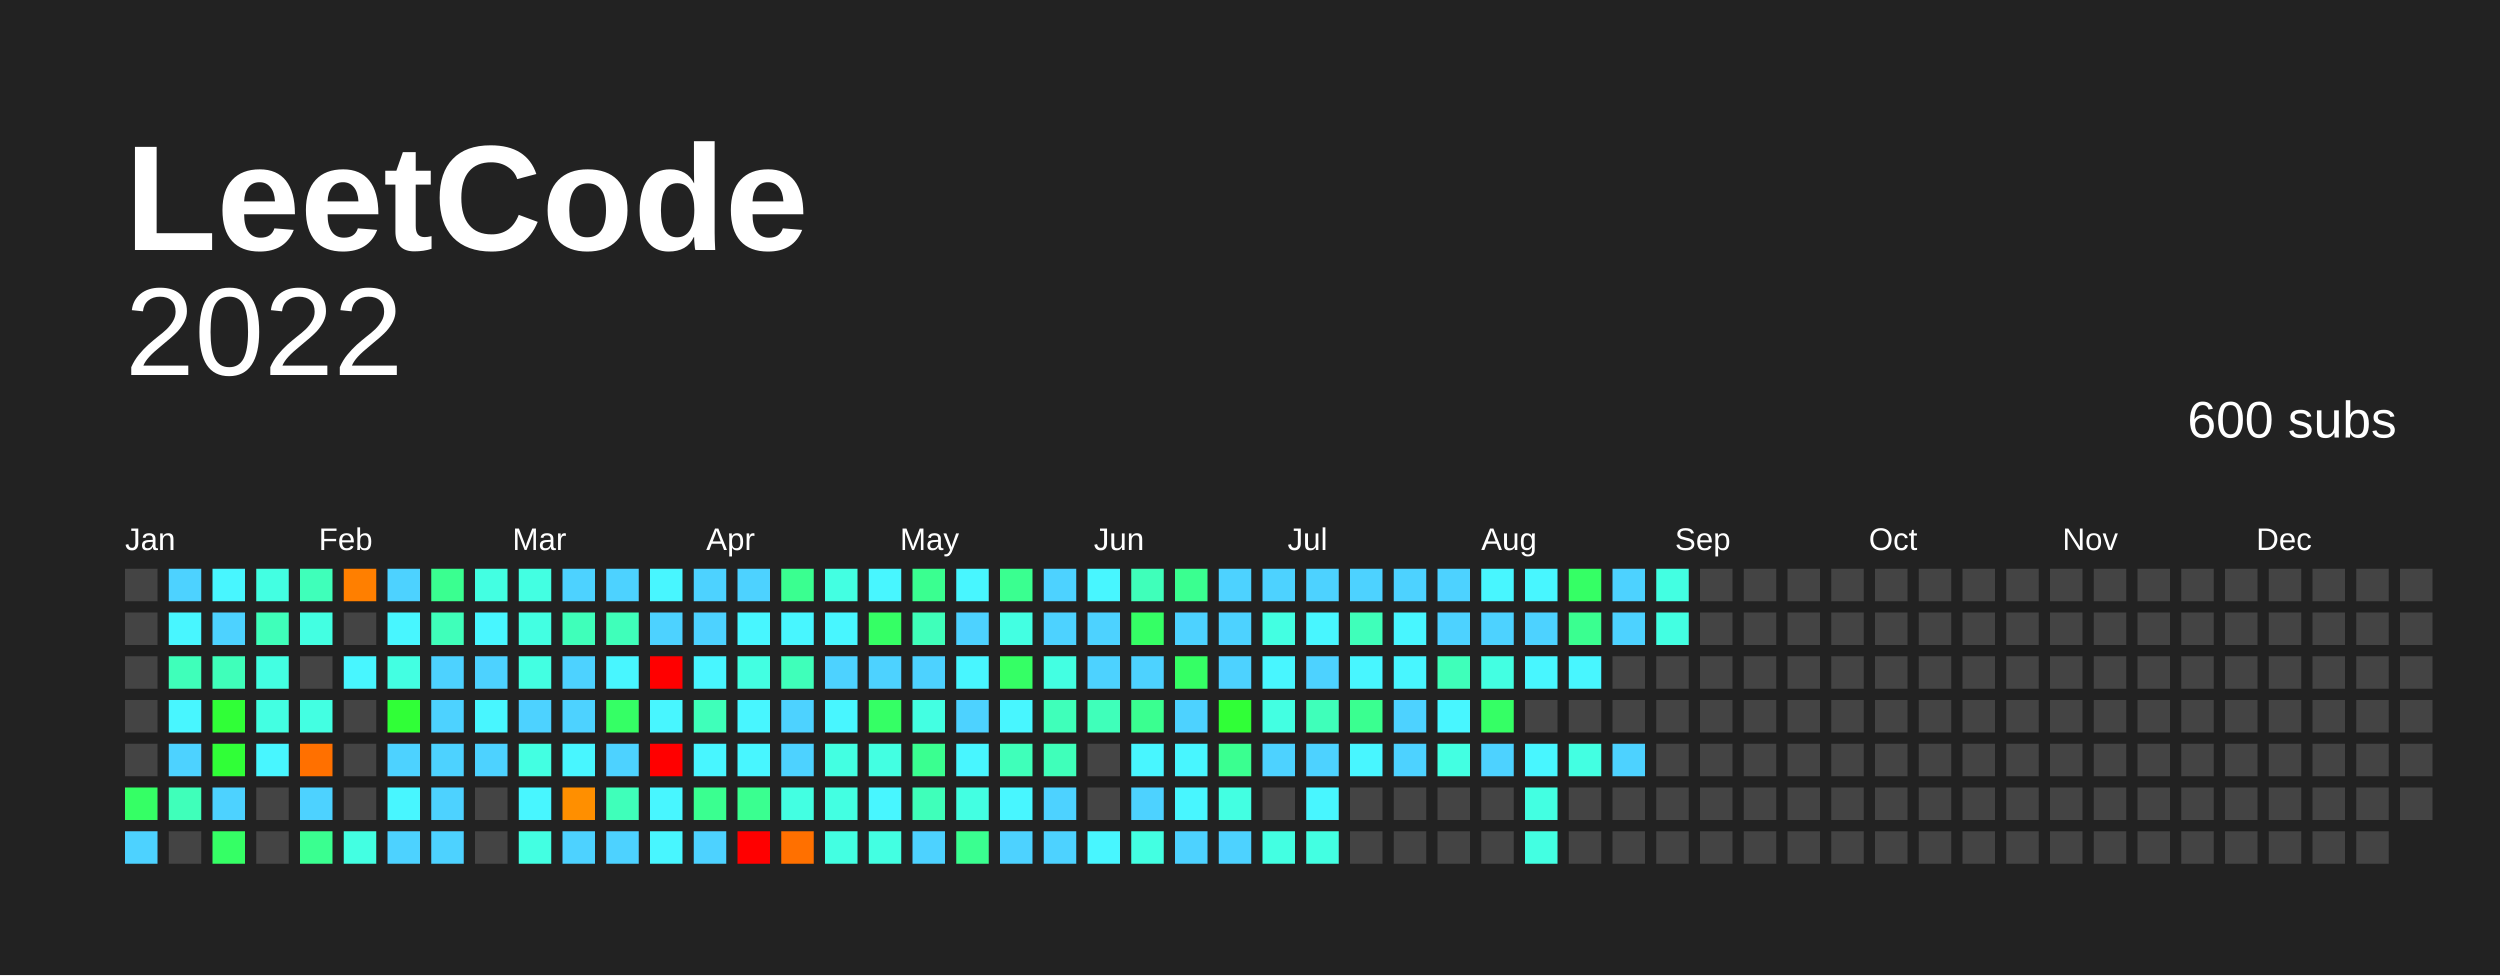
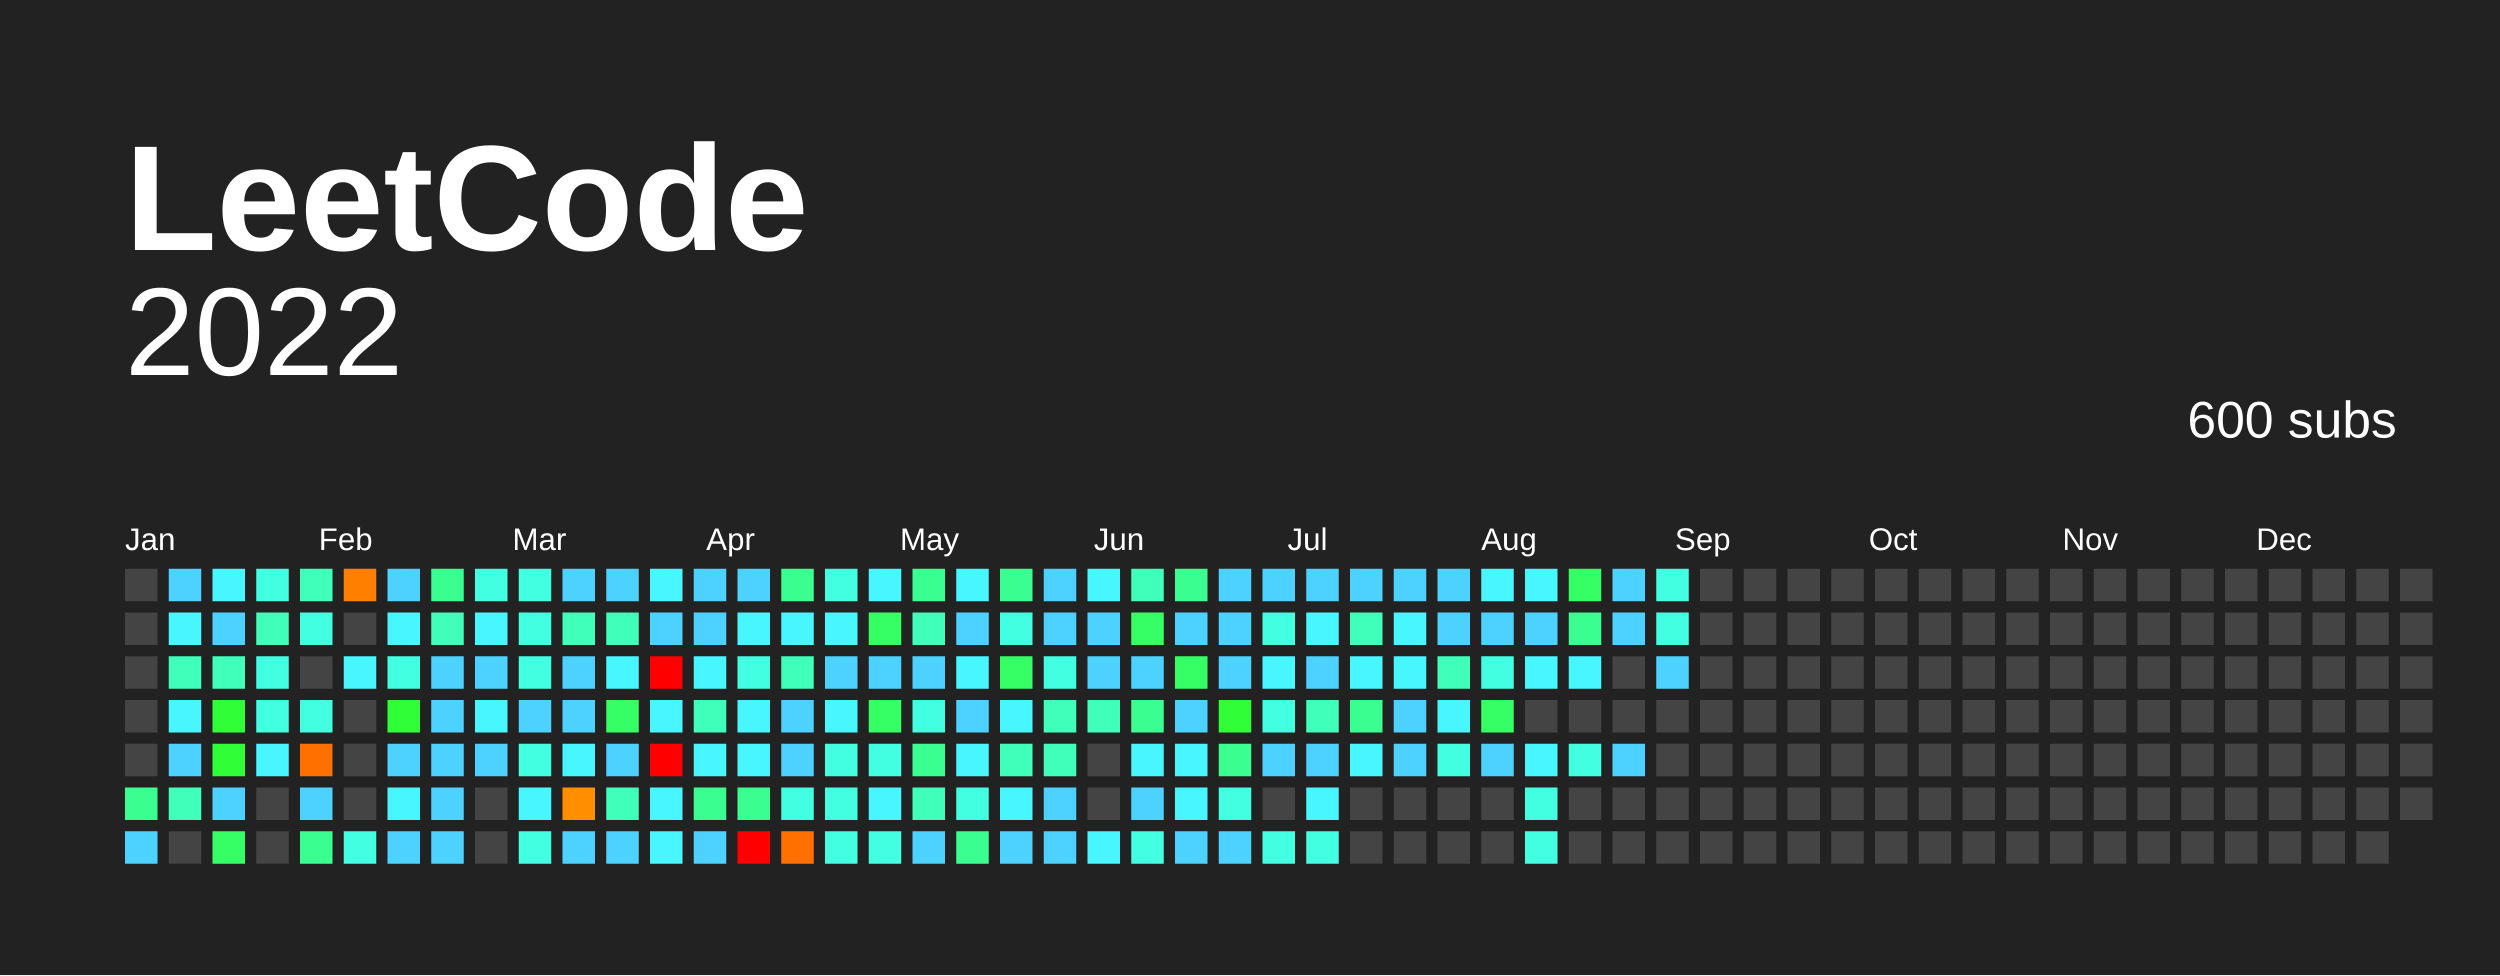
<svg xmlns="http://www.w3.org/2000/svg" baseProfile="full" height="78mm" version="1.1" viewBox="0,0,200,78" width="200mm">
  <defs />
  <rect fill="#222222" height="78" width="200" x="0" y="0" />
  <text fill="#FFFFFF" style="font-size:12px; font-family:Arial; font-weight:bold;" x="10" y="20"> LeetCode</text>
  <text alignment-baseline="hanging" fill="#FFFFFF" style="font-size:10.0px; font-family:Arial;" x="10" y="30">2022</text>
  <text alignment-baseline="hanging" fill="#FFFFFF" style="font-size:4.125px; font-family:Arial;" x="175" y="35">600 subs</text>
  <text fill="#FFFFFF" style="font-size:2.5px; font-family:Arial" x="10.0" y="44">Jan</text>
  <text fill="#FFFFFF" style="font-size:2.5px; font-family:Arial" x="25.5" y="44">Feb</text>
  <text fill="#FFFFFF" style="font-size:2.5px; font-family:Arial" x="41.0" y="44">Mar</text>
  <text fill="#FFFFFF" style="font-size:2.5px; font-family:Arial" x="56.5" y="44">Apr</text>
  <text fill="#FFFFFF" style="font-size:2.5px; font-family:Arial" x="72.0" y="44">May</text>
  <text fill="#FFFFFF" style="font-size:2.5px; font-family:Arial" x="87.5" y="44">Jun</text>
  <text fill="#FFFFFF" style="font-size:2.5px; font-family:Arial" x="103.0" y="44">Jul</text>
  <text fill="#FFFFFF" style="font-size:2.5px; font-family:Arial" x="118.5" y="44">Aug</text>
  <text fill="#FFFFFF" style="font-size:2.5px; font-family:Arial" x="134.0" y="44">Sep</text>
  <text fill="#FFFFFF" style="font-size:2.5px; font-family:Arial" x="149.5" y="44">Oct</text>
  <text fill="#FFFFFF" style="font-size:2.5px; font-family:Arial" x="165.0" y="44">Nov</text>
  <text fill="#FFFFFF" style="font-size:2.5px; font-family:Arial" x="180.5" y="44">Dec</text>
  <rect fill="#444444" height="2.6" width="2.6" x="10.0" y="45.5" />
  <rect fill="#444444" height="2.6" width="2.6" x="10.0" y="49.0" />
  <rect fill="#444444" height="2.6" width="2.6" x="10.0" y="52.5" />
  <rect fill="#444444" height="2.6" width="2.6" x="10.0" y="56.0" />
  <rect fill="#444444" height="2.6" width="2.6" x="10.0" y="59.5" />
-   <rect fill="#35ff65" height="2.6" width="2.6" x="10.0" y="63.0" />
+   <rect fill="#3aff90" height="2.6" width="2.6" x="10.0" y="63.0" />
  <rect fill="#4dd2ff" height="2.6" width="2.6" x="10.0" y="66.5" />
  <rect fill="#4dd2ff" height="2.6" width="2.6" x="13.5" y="45.5" />
  <rect fill="#48f6ff" height="2.6" width="2.6" x="13.5" y="49.0" />
  <rect fill="#3fffba" height="2.6" width="2.6" x="13.5" y="52.5" />
  <rect fill="#48f6ff" height="2.6" width="2.6" x="13.5" y="56.0" />
  <rect fill="#4dd2ff" height="2.6" width="2.6" x="13.5" y="59.5" />
  <rect fill="#3fffba" height="2.6" width="2.6" x="13.5" y="63.0" />
  <rect fill="#444444" height="2.6" width="2.6" x="13.5" y="66.5" />
  <rect fill="#48f6ff" height="2.6" width="2.6" x="17.0" y="45.5" />
  <rect fill="#4dd2ff" height="2.6" width="2.6" x="17.0" y="49.0" />
  <rect fill="#3fffba" height="2.6" width="2.6" x="17.0" y="52.5" />
  <rect fill="#30ff37" height="2.6" width="2.6" x="17.0" y="56.0" />
  <rect fill="#30ff37" height="2.6" width="2.6" x="17.0" y="59.5" />
  <rect fill="#4dd2ff" height="2.6" width="2.6" x="17.0" y="63.0" />
  <rect fill="#35ff65" height="2.6" width="2.6" x="17.0" y="66.5" />
  <rect fill="#43ffe2" height="2.6" width="2.6" x="20.5" y="45.5" />
  <rect fill="#3fffba" height="2.6" width="2.6" x="20.5" y="49.0" />
  <rect fill="#43ffe2" height="2.6" width="2.6" x="20.5" y="52.5" />
  <rect fill="#43ffe2" height="2.6" width="2.6" x="20.5" y="56.0" />
  <rect fill="#48f6ff" height="2.6" width="2.6" x="20.5" y="59.5" />
  <rect fill="#444444" height="2.6" width="2.6" x="20.5" y="63.0" />
  <rect fill="#444444" height="2.6" width="2.6" x="20.5" y="66.5" />
  <rect fill="#3fffba" height="2.6" width="2.6" x="24.0" y="45.5" />
  <rect fill="#43ffe2" height="2.6" width="2.6" x="24.0" y="49.0" />
  <rect fill="#444444" height="2.6" width="2.6" x="24.0" y="52.5" />
  <rect fill="#43ffe2" height="2.6" width="2.6" x="24.0" y="56.0" />
  <rect fill="#ff7000" height="2.6" width="2.6" x="24.0" y="59.5" />
  <rect fill="#4dd2ff" height="2.6" width="2.6" x="24.0" y="63.0" />
  <rect fill="#3aff90" height="2.6" width="2.6" x="24.0" y="66.5" />
  <rect fill="#ff7f00" height="2.6" width="2.6" x="27.5" y="45.5" />
  <rect fill="#444444" height="2.6" width="2.6" x="27.5" y="49.0" />
  <rect fill="#48f6ff" height="2.6" width="2.6" x="27.5" y="52.5" />
  <rect fill="#444444" height="2.6" width="2.6" x="27.5" y="56.0" />
  <rect fill="#444444" height="2.6" width="2.6" x="27.5" y="59.5" />
  <rect fill="#444444" height="2.6" width="2.6" x="27.5" y="63.0" />
  <rect fill="#43ffe2" height="2.6" width="2.6" x="27.5" y="66.5" />
  <rect fill="#4dd2ff" height="2.6" width="2.6" x="31.0" y="45.5" />
  <rect fill="#48f6ff" height="2.6" width="2.6" x="31.0" y="49.0" />
  <rect fill="#43ffe2" height="2.6" width="2.6" x="31.0" y="52.5" />
  <rect fill="#30ff37" height="2.6" width="2.6" x="31.0" y="56.0" />
  <rect fill="#4dd2ff" height="2.6" width="2.6" x="31.0" y="59.5" />
  <rect fill="#48f6ff" height="2.6" width="2.6" x="31.0" y="63.0" />
  <rect fill="#4dd2ff" height="2.6" width="2.6" x="31.0" y="66.5" />
  <rect fill="#3aff90" height="2.6" width="2.6" x="34.5" y="45.5" />
  <rect fill="#3fffba" height="2.6" width="2.6" x="34.5" y="49.0" />
  <rect fill="#4dd2ff" height="2.6" width="2.6" x="34.5" y="52.5" />
  <rect fill="#4dd2ff" height="2.6" width="2.6" x="34.5" y="56.0" />
  <rect fill="#4dd2ff" height="2.6" width="2.6" x="34.5" y="59.5" />
  <rect fill="#4dd2ff" height="2.6" width="2.6" x="34.5" y="63.0" />
  <rect fill="#4dd2ff" height="2.6" width="2.6" x="34.5" y="66.5" />
  <rect fill="#43ffe2" height="2.6" width="2.6" x="38.0" y="45.5" />
  <rect fill="#48f6ff" height="2.6" width="2.6" x="38.0" y="49.0" />
  <rect fill="#4dd2ff" height="2.6" width="2.6" x="38.0" y="52.5" />
  <rect fill="#48f6ff" height="2.6" width="2.6" x="38.0" y="56.0" />
  <rect fill="#4dd2ff" height="2.6" width="2.6" x="38.0" y="59.5" />
  <rect fill="#444444" height="2.6" width="2.6" x="38.0" y="63.0" />
  <rect fill="#444444" height="2.6" width="2.6" x="38.0" y="66.5" />
  <rect fill="#43ffe2" height="2.6" width="2.6" x="41.5" y="45.5" />
  <rect fill="#43ffe2" height="2.6" width="2.6" x="41.5" y="49.0" />
  <rect fill="#43ffe2" height="2.6" width="2.6" x="41.5" y="52.5" />
  <rect fill="#4dd2ff" height="2.6" width="2.6" x="41.5" y="56.0" />
  <rect fill="#43ffe2" height="2.6" width="2.6" x="41.5" y="59.5" />
  <rect fill="#48f6ff" height="2.6" width="2.6" x="41.5" y="63.0" />
  <rect fill="#43ffe2" height="2.6" width="2.6" x="41.5" y="66.5" />
  <rect fill="#4dd2ff" height="2.6" width="2.6" x="45.0" y="45.5" />
  <rect fill="#3fffba" height="2.6" width="2.6" x="45.0" y="49.0" />
  <rect fill="#4dd2ff" height="2.6" width="2.6" x="45.0" y="52.5" />
  <rect fill="#4dd2ff" height="2.6" width="2.6" x="45.0" y="56.0" />
  <rect fill="#48f6ff" height="2.6" width="2.6" x="45.0" y="59.5" />
  <rect fill="#ff8f00" height="2.6" width="2.6" x="45.0" y="63.0" />
  <rect fill="#4dd2ff" height="2.6" width="2.6" x="45.0" y="66.5" />
  <rect fill="#4dd2ff" height="2.6" width="2.6" x="48.5" y="45.5" />
  <rect fill="#3fffba" height="2.6" width="2.6" x="48.5" y="49.0" />
  <rect fill="#48f6ff" height="2.6" width="2.6" x="48.5" y="52.5" />
  <rect fill="#35ff65" height="2.6" width="2.6" x="48.5" y="56.0" />
  <rect fill="#4dd2ff" height="2.6" width="2.6" x="48.5" y="59.5" />
  <rect fill="#3fffba" height="2.6" width="2.6" x="48.5" y="63.0" />
  <rect fill="#4dd2ff" height="2.6" width="2.6" x="48.5" y="66.5" />
  <rect fill="#48f6ff" height="2.6" width="2.6" x="52.0" y="45.5" />
  <rect fill="#4dd2ff" height="2.6" width="2.6" x="52.0" y="49.0" />
  <rect fill="red" height="2.6" width="2.6" x="52.0" y="52.5" />
  <rect fill="#48f6ff" height="2.6" width="2.6" x="52.0" y="56.0" />
  <rect fill="red" height="2.6" width="2.6" x="52.0" y="59.5" />
  <rect fill="#48f6ff" height="2.6" width="2.6" x="52.0" y="63.0" />
  <rect fill="#48f6ff" height="2.6" width="2.6" x="52.0" y="66.5" />
  <rect fill="#4dd2ff" height="2.6" width="2.6" x="55.5" y="45.5" />
  <rect fill="#4dd2ff" height="2.6" width="2.6" x="55.5" y="49.0" />
  <rect fill="#48f6ff" height="2.6" width="2.6" x="55.5" y="52.5" />
  <rect fill="#3fffba" height="2.6" width="2.6" x="55.5" y="56.0" />
  <rect fill="#48f6ff" height="2.6" width="2.6" x="55.5" y="59.5" />
  <rect fill="#3aff90" height="2.6" width="2.6" x="55.5" y="63.0" />
  <rect fill="#4dd2ff" height="2.6" width="2.6" x="55.5" y="66.5" />
  <rect fill="#4dd2ff" height="2.6" width="2.6" x="59.0" y="45.5" />
  <rect fill="#48f6ff" height="2.6" width="2.6" x="59.0" y="49.0" />
  <rect fill="#43ffe2" height="2.6" width="2.6" x="59.0" y="52.5" />
  <rect fill="#48f6ff" height="2.6" width="2.6" x="59.0" y="56.0" />
  <rect fill="#48f6ff" height="2.6" width="2.6" x="59.0" y="59.5" />
  <rect fill="#3aff90" height="2.6" width="2.6" x="59.0" y="63.0" />
  <rect fill="red" height="2.6" width="2.6" x="59.0" y="66.5" />
  <rect fill="#3aff90" height="2.6" width="2.6" x="62.5" y="45.5" />
  <rect fill="#48f6ff" height="2.6" width="2.6" x="62.5" y="49.0" />
  <rect fill="#3fffba" height="2.6" width="2.6" x="62.5" y="52.5" />
  <rect fill="#4dd2ff" height="2.6" width="2.6" x="62.5" y="56.0" />
  <rect fill="#4dd2ff" height="2.6" width="2.6" x="62.5" y="59.5" />
  <rect fill="#43ffe2" height="2.6" width="2.6" x="62.5" y="63.0" />
  <rect fill="#ff7000" height="2.6" width="2.6" x="62.5" y="66.5" />
  <rect fill="#43ffe2" height="2.6" width="2.6" x="66.0" y="45.5" />
  <rect fill="#48f6ff" height="2.6" width="2.6" x="66.0" y="49.0" />
  <rect fill="#4dd2ff" height="2.6" width="2.6" x="66.0" y="52.5" />
  <rect fill="#48f6ff" height="2.6" width="2.6" x="66.0" y="56.0" />
  <rect fill="#43ffe2" height="2.6" width="2.6" x="66.0" y="59.5" />
  <rect fill="#43ffe2" height="2.6" width="2.6" x="66.0" y="63.0" />
  <rect fill="#43ffe2" height="2.6" width="2.6" x="66.0" y="66.5" />
  <rect fill="#48f6ff" height="2.6" width="2.6" x="69.5" y="45.5" />
  <rect fill="#35ff65" height="2.6" width="2.6" x="69.5" y="49.0" />
  <rect fill="#4dd2ff" height="2.6" width="2.6" x="69.5" y="52.5" />
  <rect fill="#35ff65" height="2.6" width="2.6" x="69.5" y="56.0" />
  <rect fill="#43ffe2" height="2.6" width="2.6" x="69.5" y="59.5" />
  <rect fill="#48f6ff" height="2.6" width="2.6" x="69.5" y="63.0" />
  <rect fill="#43ffe2" height="2.6" width="2.6" x="69.5" y="66.5" />
  <rect fill="#3aff90" height="2.6" width="2.6" x="73.0" y="45.5" />
  <rect fill="#3fffba" height="2.6" width="2.6" x="73.0" y="49.0" />
  <rect fill="#4dd2ff" height="2.6" width="2.6" x="73.0" y="52.5" />
  <rect fill="#43ffe2" height="2.6" width="2.6" x="73.0" y="56.0" />
  <rect fill="#3aff90" height="2.6" width="2.6" x="73.0" y="59.5" />
  <rect fill="#3fffba" height="2.6" width="2.6" x="73.0" y="63.0" />
  <rect fill="#4dd2ff" height="2.6" width="2.6" x="73.0" y="66.5" />
  <rect fill="#48f6ff" height="2.6" width="2.6" x="76.5" y="45.5" />
  <rect fill="#4dd2ff" height="2.6" width="2.6" x="76.5" y="49.0" />
  <rect fill="#48f6ff" height="2.6" width="2.6" x="76.5" y="52.5" />
  <rect fill="#4dd2ff" height="2.6" width="2.6" x="76.5" y="56.0" />
  <rect fill="#48f6ff" height="2.6" width="2.6" x="76.5" y="59.5" />
  <rect fill="#43ffe2" height="2.6" width="2.6" x="76.5" y="63.0" />
  <rect fill="#3aff90" height="2.6" width="2.6" x="76.5" y="66.5" />
  <rect fill="#3aff90" height="2.6" width="2.6" x="80.0" y="45.5" />
  <rect fill="#43ffe2" height="2.6" width="2.6" x="80.0" y="49.0" />
  <rect fill="#35ff65" height="2.6" width="2.6" x="80.0" y="52.5" />
  <rect fill="#48f6ff" height="2.6" width="2.6" x="80.0" y="56.0" />
  <rect fill="#3fffba" height="2.6" width="2.6" x="80.0" y="59.5" />
  <rect fill="#48f6ff" height="2.6" width="2.6" x="80.0" y="63.0" />
  <rect fill="#4dd2ff" height="2.6" width="2.6" x="80.0" y="66.5" />
  <rect fill="#4dd2ff" height="2.6" width="2.6" x="83.5" y="45.5" />
  <rect fill="#4dd2ff" height="2.6" width="2.6" x="83.5" y="49.0" />
  <rect fill="#43ffe2" height="2.6" width="2.6" x="83.5" y="52.5" />
  <rect fill="#3fffba" height="2.6" width="2.6" x="83.5" y="56.0" />
  <rect fill="#3fffba" height="2.6" width="2.6" x="83.5" y="59.5" />
  <rect fill="#4dd2ff" height="2.6" width="2.6" x="83.5" y="63.0" />
  <rect fill="#4dd2ff" height="2.6" width="2.6" x="83.5" y="66.5" />
  <rect fill="#48f6ff" height="2.6" width="2.6" x="87.0" y="45.5" />
  <rect fill="#4dd2ff" height="2.6" width="2.6" x="87.0" y="49.0" />
  <rect fill="#4dd2ff" height="2.6" width="2.6" x="87.0" y="52.5" />
  <rect fill="#3fffba" height="2.6" width="2.6" x="87.0" y="56.0" />
  <rect fill="#444444" height="2.6" width="2.6" x="87.0" y="59.5" />
  <rect fill="#444444" height="2.6" width="2.6" x="87.0" y="63.0" />
  <rect fill="#48f6ff" height="2.6" width="2.6" x="87.0" y="66.5" />
  <rect fill="#3fffba" height="2.6" width="2.6" x="90.5" y="45.5" />
  <rect fill="#35ff65" height="2.6" width="2.6" x="90.5" y="49.0" />
  <rect fill="#4dd2ff" height="2.6" width="2.6" x="90.5" y="52.5" />
  <rect fill="#3aff90" height="2.6" width="2.6" x="90.5" y="56.0" />
  <rect fill="#48f6ff" height="2.6" width="2.6" x="90.5" y="59.5" />
  <rect fill="#4dd2ff" height="2.6" width="2.6" x="90.5" y="63.0" />
  <rect fill="#43ffe2" height="2.6" width="2.6" x="90.5" y="66.5" />
  <rect fill="#3aff90" height="2.6" width="2.6" x="94.0" y="45.5" />
  <rect fill="#4dd2ff" height="2.6" width="2.6" x="94.0" y="49.0" />
  <rect fill="#35ff65" height="2.6" width="2.6" x="94.0" y="52.5" />
  <rect fill="#4dd2ff" height="2.6" width="2.6" x="94.0" y="56.0" />
  <rect fill="#48f6ff" height="2.6" width="2.6" x="94.0" y="59.5" />
  <rect fill="#48f6ff" height="2.6" width="2.6" x="94.0" y="63.0" />
  <rect fill="#4dd2ff" height="2.6" width="2.6" x="94.0" y="66.5" />
  <rect fill="#4dd2ff" height="2.6" width="2.6" x="97.5" y="45.5" />
  <rect fill="#4dd2ff" height="2.6" width="2.6" x="97.5" y="49.0" />
  <rect fill="#4dd2ff" height="2.6" width="2.6" x="97.5" y="52.5" />
  <rect fill="#30ff37" height="2.6" width="2.6" x="97.5" y="56.0" />
  <rect fill="#3aff90" height="2.6" width="2.6" x="97.5" y="59.5" />
  <rect fill="#43ffe2" height="2.6" width="2.6" x="97.5" y="63.0" />
  <rect fill="#4dd2ff" height="2.6" width="2.6" x="97.5" y="66.5" />
  <rect fill="#4dd2ff" height="2.6" width="2.6" x="101.0" y="45.5" />
  <rect fill="#43ffe2" height="2.6" width="2.6" x="101.0" y="49.0" />
  <rect fill="#48f6ff" height="2.6" width="2.6" x="101.0" y="52.5" />
  <rect fill="#43ffe2" height="2.6" width="2.6" x="101.0" y="56.0" />
  <rect fill="#4dd2ff" height="2.6" width="2.6" x="101.0" y="59.5" />
  <rect fill="#444444" height="2.6" width="2.6" x="101.0" y="63.0" />
  <rect fill="#43ffe2" height="2.6" width="2.6" x="101.0" y="66.5" />
  <rect fill="#4dd2ff" height="2.6" width="2.6" x="104.5" y="45.5" />
  <rect fill="#48f6ff" height="2.6" width="2.6" x="104.5" y="49.0" />
  <rect fill="#4dd2ff" height="2.6" width="2.6" x="104.5" y="52.5" />
  <rect fill="#3fffba" height="2.6" width="2.6" x="104.5" y="56.0" />
  <rect fill="#4dd2ff" height="2.6" width="2.6" x="104.5" y="59.5" />
  <rect fill="#48f6ff" height="2.6" width="2.6" x="104.5" y="63.0" />
  <rect fill="#43ffe2" height="2.6" width="2.6" x="104.5" y="66.5" />
  <rect fill="#4dd2ff" height="2.6" width="2.6" x="108.0" y="45.5" />
  <rect fill="#3fffba" height="2.6" width="2.6" x="108.0" y="49.0" />
  <rect fill="#48f6ff" height="2.6" width="2.6" x="108.0" y="52.5" />
  <rect fill="#3aff90" height="2.6" width="2.6" x="108.0" y="56.0" />
  <rect fill="#48f6ff" height="2.6" width="2.6" x="108.0" y="59.5" />
  <rect fill="#444444" height="2.6" width="2.6" x="108.0" y="63.0" />
  <rect fill="#444444" height="2.6" width="2.6" x="108.0" y="66.5" />
  <rect fill="#4dd2ff" height="2.6" width="2.6" x="111.5" y="45.5" />
  <rect fill="#48f6ff" height="2.6" width="2.6" x="111.5" y="49.0" />
  <rect fill="#48f6ff" height="2.6" width="2.6" x="111.5" y="52.5" />
  <rect fill="#4dd2ff" height="2.6" width="2.6" x="111.5" y="56.0" />
  <rect fill="#4dd2ff" height="2.6" width="2.6" x="111.5" y="59.5" />
  <rect fill="#444444" height="2.6" width="2.6" x="111.5" y="63.0" />
  <rect fill="#444444" height="2.6" width="2.6" x="111.5" y="66.5" />
  <rect fill="#4dd2ff" height="2.6" width="2.6" x="115.0" y="45.5" />
  <rect fill="#4dd2ff" height="2.6" width="2.6" x="115.0" y="49.0" />
  <rect fill="#3fffba" height="2.6" width="2.6" x="115.0" y="52.5" />
  <rect fill="#48f6ff" height="2.6" width="2.6" x="115.0" y="56.0" />
  <rect fill="#43ffe2" height="2.6" width="2.6" x="115.0" y="59.5" />
  <rect fill="#444444" height="2.6" width="2.6" x="115.0" y="63.0" />
  <rect fill="#444444" height="2.6" width="2.6" x="115.0" y="66.5" />
  <rect fill="#48f6ff" height="2.6" width="2.6" x="118.5" y="45.5" />
  <rect fill="#4dd2ff" height="2.6" width="2.6" x="118.5" y="49.0" />
  <rect fill="#43ffe2" height="2.6" width="2.6" x="118.5" y="52.5" />
  <rect fill="#35ff65" height="2.6" width="2.6" x="118.5" y="56.0" />
  <rect fill="#4dd2ff" height="2.6" width="2.6" x="118.5" y="59.5" />
  <rect fill="#444444" height="2.6" width="2.6" x="118.5" y="63.0" />
  <rect fill="#444444" height="2.6" width="2.6" x="118.5" y="66.5" />
  <rect fill="#48f6ff" height="2.6" width="2.6" x="122.0" y="45.5" />
  <rect fill="#4dd2ff" height="2.6" width="2.6" x="122.0" y="49.0" />
  <rect fill="#48f6ff" height="2.6" width="2.6" x="122.0" y="52.5" />
  <rect fill="#444444" height="2.6" width="2.6" x="122.0" y="56.0" />
  <rect fill="#48f6ff" height="2.6" width="2.6" x="122.0" y="59.5" />
  <rect fill="#43ffe2" height="2.6" width="2.6" x="122.0" y="63.0" />
  <rect fill="#43ffe2" height="2.6" width="2.6" x="122.0" y="66.5" />
  <rect fill="#35ff65" height="2.6" width="2.6" x="125.5" y="45.5" />
  <rect fill="#3aff90" height="2.6" width="2.6" x="125.5" y="49.0" />
  <rect fill="#48f6ff" height="2.6" width="2.6" x="125.5" y="52.5" />
  <rect fill="#444444" height="2.6" width="2.6" x="125.5" y="56.0" />
  <rect fill="#43ffe2" height="2.6" width="2.6" x="125.5" y="59.5" />
  <rect fill="#444444" height="2.6" width="2.6" x="125.5" y="63.0" />
  <rect fill="#444444" height="2.6" width="2.6" x="125.5" y="66.5" />
  <rect fill="#4dd2ff" height="2.6" width="2.6" x="129.0" y="45.5" />
  <rect fill="#4dd2ff" height="2.6" width="2.6" x="129.0" y="49.0" />
  <rect fill="#444444" height="2.6" width="2.6" x="129.0" y="52.5" />
  <rect fill="#444444" height="2.6" width="2.6" x="129.0" y="56.0" />
  <rect fill="#4dd2ff" height="2.6" width="2.6" x="129.0" y="59.5" />
  <rect fill="#444444" height="2.6" width="2.6" x="129.0" y="63.0" />
  <rect fill="#444444" height="2.6" width="2.6" x="129.0" y="66.5" />
  <rect fill="#43ffe2" height="2.6" width="2.6" x="132.5" y="45.5" />
  <rect fill="#43ffe2" height="2.6" width="2.6" x="132.5" y="49.0" />
-   <rect fill="#444444" height="2.6" width="2.6" x="132.5" y="52.5" />
+   <rect fill="#4dd2ff" height="2.6" width="2.6" x="132.5" y="52.5" />
  <rect fill="#444444" height="2.6" width="2.6" x="132.5" y="56.0" />
  <rect fill="#444444" height="2.6" width="2.6" x="132.5" y="59.5" />
  <rect fill="#444444" height="2.6" width="2.6" x="132.5" y="63.0" />
  <rect fill="#444444" height="2.6" width="2.6" x="132.5" y="66.5" />
  <rect fill="#444444" height="2.6" width="2.6" x="136.0" y="45.5" />
  <rect fill="#444444" height="2.6" width="2.6" x="136.0" y="49.0" />
  <rect fill="#444444" height="2.6" width="2.6" x="136.0" y="52.5" />
  <rect fill="#444444" height="2.6" width="2.6" x="136.0" y="56.0" />
  <rect fill="#444444" height="2.6" width="2.6" x="136.0" y="59.5" />
  <rect fill="#444444" height="2.6" width="2.6" x="136.0" y="63.0" />
  <rect fill="#444444" height="2.6" width="2.6" x="136.0" y="66.5" />
  <rect fill="#444444" height="2.6" width="2.6" x="139.5" y="45.5" />
  <rect fill="#444444" height="2.6" width="2.6" x="139.5" y="49.0" />
  <rect fill="#444444" height="2.6" width="2.6" x="139.5" y="52.5" />
  <rect fill="#444444" height="2.6" width="2.6" x="139.5" y="56.0" />
  <rect fill="#444444" height="2.6" width="2.6" x="139.5" y="59.5" />
  <rect fill="#444444" height="2.6" width="2.6" x="139.5" y="63.0" />
  <rect fill="#444444" height="2.6" width="2.6" x="139.5" y="66.5" />
  <rect fill="#444444" height="2.6" width="2.6" x="143.0" y="45.5" />
  <rect fill="#444444" height="2.6" width="2.6" x="143.0" y="49.0" />
  <rect fill="#444444" height="2.6" width="2.6" x="143.0" y="52.5" />
  <rect fill="#444444" height="2.6" width="2.6" x="143.0" y="56.0" />
  <rect fill="#444444" height="2.6" width="2.6" x="143.0" y="59.5" />
  <rect fill="#444444" height="2.6" width="2.6" x="143.0" y="63.0" />
  <rect fill="#444444" height="2.6" width="2.6" x="143.0" y="66.5" />
  <rect fill="#444444" height="2.6" width="2.6" x="146.5" y="45.5" />
  <rect fill="#444444" height="2.6" width="2.6" x="146.5" y="49.0" />
  <rect fill="#444444" height="2.6" width="2.6" x="146.5" y="52.5" />
  <rect fill="#444444" height="2.6" width="2.6" x="146.5" y="56.0" />
  <rect fill="#444444" height="2.6" width="2.6" x="146.5" y="59.5" />
  <rect fill="#444444" height="2.6" width="2.6" x="146.5" y="63.0" />
  <rect fill="#444444" height="2.6" width="2.6" x="146.5" y="66.5" />
  <rect fill="#444444" height="2.6" width="2.6" x="150.0" y="45.5" />
  <rect fill="#444444" height="2.6" width="2.6" x="150.0" y="49.0" />
  <rect fill="#444444" height="2.6" width="2.6" x="150.0" y="52.5" />
  <rect fill="#444444" height="2.6" width="2.6" x="150.0" y="56.0" />
  <rect fill="#444444" height="2.6" width="2.6" x="150.0" y="59.5" />
  <rect fill="#444444" height="2.6" width="2.6" x="150.0" y="63.0" />
  <rect fill="#444444" height="2.6" width="2.6" x="150.0" y="66.5" />
  <rect fill="#444444" height="2.6" width="2.6" x="153.5" y="45.5" />
  <rect fill="#444444" height="2.6" width="2.6" x="153.5" y="49.0" />
  <rect fill="#444444" height="2.6" width="2.6" x="153.5" y="52.5" />
  <rect fill="#444444" height="2.6" width="2.6" x="153.5" y="56.0" />
  <rect fill="#444444" height="2.6" width="2.6" x="153.5" y="59.5" />
  <rect fill="#444444" height="2.6" width="2.6" x="153.5" y="63.0" />
  <rect fill="#444444" height="2.6" width="2.6" x="153.5" y="66.5" />
  <rect fill="#444444" height="2.6" width="2.6" x="157.0" y="45.5" />
  <rect fill="#444444" height="2.6" width="2.6" x="157.0" y="49.0" />
  <rect fill="#444444" height="2.6" width="2.6" x="157.0" y="52.5" />
  <rect fill="#444444" height="2.6" width="2.6" x="157.0" y="56.0" />
  <rect fill="#444444" height="2.6" width="2.6" x="157.0" y="59.5" />
  <rect fill="#444444" height="2.6" width="2.6" x="157.0" y="63.0" />
  <rect fill="#444444" height="2.6" width="2.6" x="157.0" y="66.5" />
  <rect fill="#444444" height="2.6" width="2.6" x="160.5" y="45.5" />
  <rect fill="#444444" height="2.6" width="2.6" x="160.5" y="49.0" />
  <rect fill="#444444" height="2.6" width="2.6" x="160.5" y="52.5" />
  <rect fill="#444444" height="2.6" width="2.6" x="160.5" y="56.0" />
  <rect fill="#444444" height="2.6" width="2.6" x="160.5" y="59.5" />
  <rect fill="#444444" height="2.6" width="2.6" x="160.5" y="63.0" />
  <rect fill="#444444" height="2.6" width="2.6" x="160.5" y="66.5" />
  <rect fill="#444444" height="2.6" width="2.6" x="164.0" y="45.5" />
  <rect fill="#444444" height="2.6" width="2.6" x="164.0" y="49.0" />
  <rect fill="#444444" height="2.6" width="2.6" x="164.0" y="52.5" />
  <rect fill="#444444" height="2.6" width="2.6" x="164.0" y="56.0" />
  <rect fill="#444444" height="2.6" width="2.6" x="164.0" y="59.5" />
  <rect fill="#444444" height="2.6" width="2.6" x="164.0" y="63.0" />
  <rect fill="#444444" height="2.6" width="2.6" x="164.0" y="66.5" />
  <rect fill="#444444" height="2.6" width="2.6" x="167.5" y="45.5" />
  <rect fill="#444444" height="2.6" width="2.6" x="167.5" y="49.0" />
  <rect fill="#444444" height="2.6" width="2.6" x="167.5" y="52.5" />
  <rect fill="#444444" height="2.6" width="2.6" x="167.5" y="56.0" />
  <rect fill="#444444" height="2.6" width="2.6" x="167.5" y="59.5" />
  <rect fill="#444444" height="2.6" width="2.6" x="167.5" y="63.0" />
  <rect fill="#444444" height="2.6" width="2.6" x="167.5" y="66.5" />
  <rect fill="#444444" height="2.6" width="2.6" x="171.0" y="45.5" />
  <rect fill="#444444" height="2.6" width="2.6" x="171.0" y="49.0" />
  <rect fill="#444444" height="2.6" width="2.6" x="171.0" y="52.5" />
  <rect fill="#444444" height="2.6" width="2.6" x="171.0" y="56.0" />
  <rect fill="#444444" height="2.6" width="2.6" x="171.0" y="59.5" />
  <rect fill="#444444" height="2.6" width="2.6" x="171.0" y="63.0" />
  <rect fill="#444444" height="2.6" width="2.6" x="171.0" y="66.5" />
  <rect fill="#444444" height="2.6" width="2.6" x="174.5" y="45.5" />
  <rect fill="#444444" height="2.6" width="2.6" x="174.5" y="49.0" />
  <rect fill="#444444" height="2.6" width="2.6" x="174.5" y="52.5" />
  <rect fill="#444444" height="2.6" width="2.6" x="174.5" y="56.0" />
  <rect fill="#444444" height="2.6" width="2.6" x="174.5" y="59.5" />
  <rect fill="#444444" height="2.6" width="2.6" x="174.5" y="63.0" />
  <rect fill="#444444" height="2.6" width="2.6" x="174.5" y="66.5" />
  <rect fill="#444444" height="2.6" width="2.6" x="178.0" y="45.5" />
  <rect fill="#444444" height="2.6" width="2.6" x="178.0" y="49.0" />
  <rect fill="#444444" height="2.6" width="2.6" x="178.0" y="52.5" />
  <rect fill="#444444" height="2.6" width="2.6" x="178.0" y="56.0" />
  <rect fill="#444444" height="2.6" width="2.6" x="178.0" y="59.5" />
  <rect fill="#444444" height="2.6" width="2.6" x="178.0" y="63.0" />
  <rect fill="#444444" height="2.6" width="2.6" x="178.0" y="66.5" />
  <rect fill="#444444" height="2.6" width="2.6" x="181.5" y="45.5" />
  <rect fill="#444444" height="2.6" width="2.6" x="181.5" y="49.0" />
  <rect fill="#444444" height="2.6" width="2.6" x="181.5" y="52.5" />
  <rect fill="#444444" height="2.6" width="2.6" x="181.5" y="56.0" />
  <rect fill="#444444" height="2.6" width="2.6" x="181.5" y="59.5" />
  <rect fill="#444444" height="2.6" width="2.6" x="181.5" y="63.0" />
  <rect fill="#444444" height="2.6" width="2.6" x="181.5" y="66.5" />
  <rect fill="#444444" height="2.6" width="2.6" x="185.0" y="45.5" />
  <rect fill="#444444" height="2.6" width="2.6" x="185.0" y="49.0" />
  <rect fill="#444444" height="2.6" width="2.6" x="185.0" y="52.5" />
  <rect fill="#444444" height="2.6" width="2.6" x="185.0" y="56.0" />
  <rect fill="#444444" height="2.6" width="2.6" x="185.0" y="59.5" />
  <rect fill="#444444" height="2.6" width="2.6" x="185.0" y="63.0" />
  <rect fill="#444444" height="2.6" width="2.6" x="185.0" y="66.5" />
  <rect fill="#444444" height="2.6" width="2.6" x="188.5" y="45.5" />
  <rect fill="#444444" height="2.6" width="2.6" x="188.5" y="49.0" />
  <rect fill="#444444" height="2.6" width="2.6" x="188.5" y="52.5" />
  <rect fill="#444444" height="2.6" width="2.6" x="188.5" y="56.0" />
  <rect fill="#444444" height="2.6" width="2.6" x="188.5" y="59.5" />
  <rect fill="#444444" height="2.6" width="2.6" x="188.5" y="63.0" />
  <rect fill="#444444" height="2.6" width="2.6" x="188.5" y="66.5" />
  <rect fill="#444444" height="2.6" width="2.6" x="192.0" y="45.5" />
  <rect fill="#444444" height="2.6" width="2.6" x="192.0" y="49.0" />
  <rect fill="#444444" height="2.6" width="2.6" x="192.0" y="52.5" />
  <rect fill="#444444" height="2.6" width="2.6" x="192.0" y="56.0" />
  <rect fill="#444444" height="2.6" width="2.6" x="192.0" y="59.5" />
  <rect fill="#444444" height="2.6" width="2.6" x="192.0" y="63.0" />
</svg>
